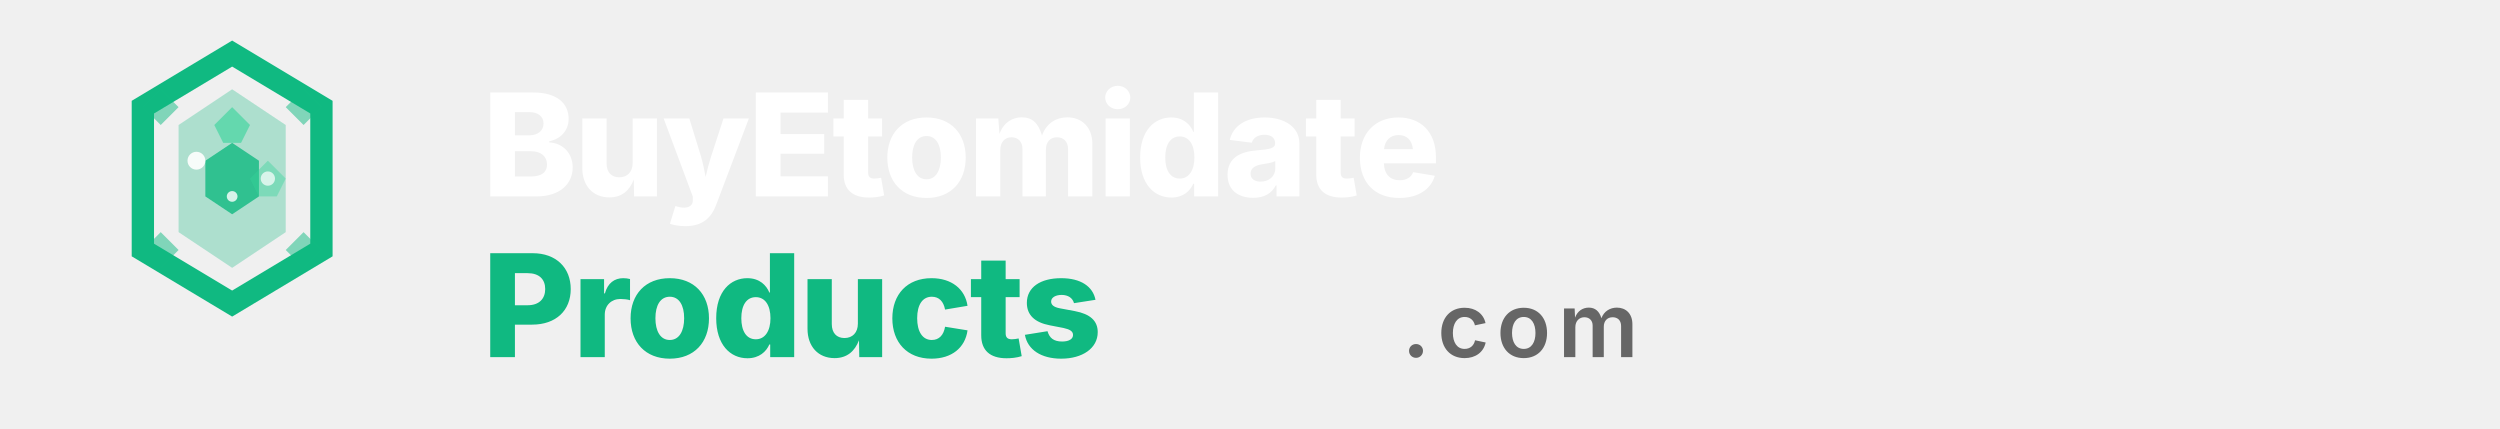
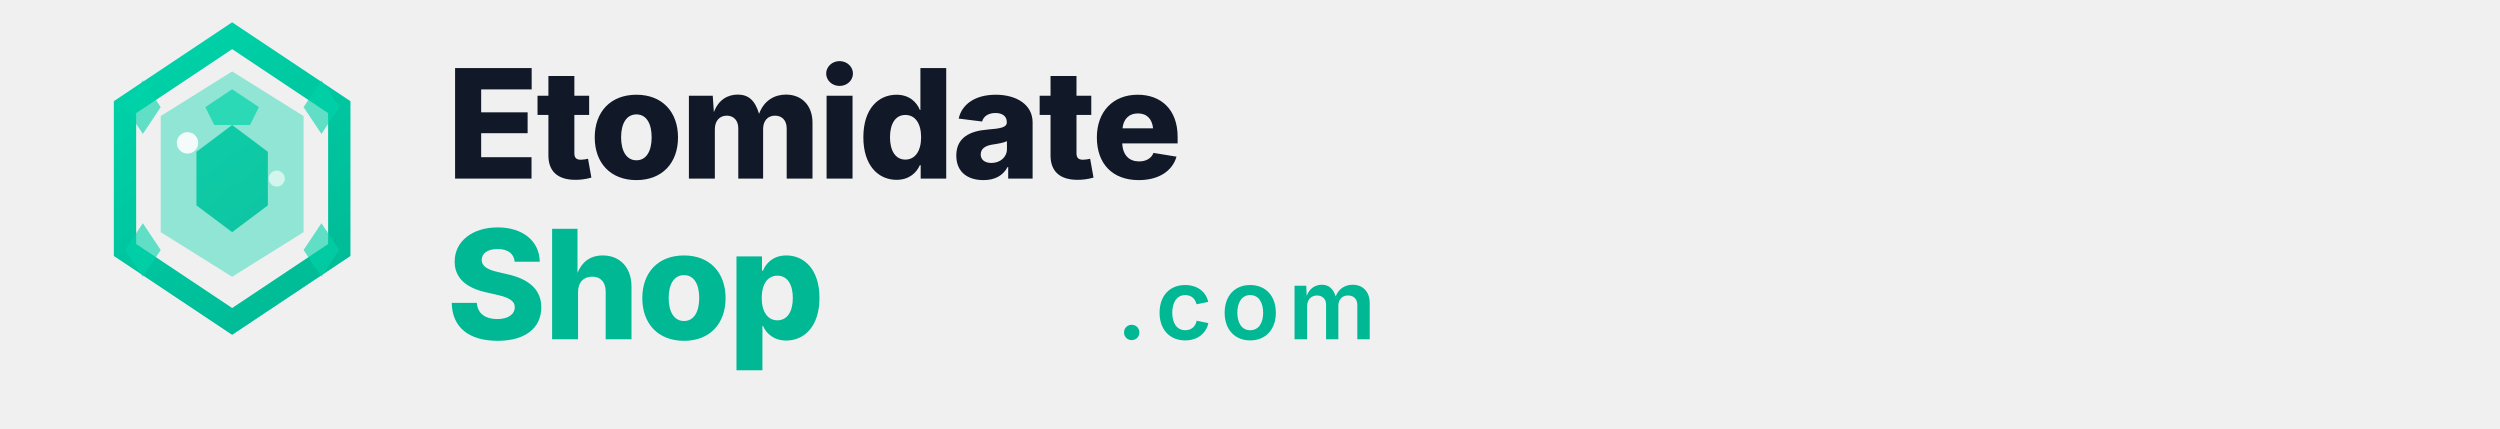
<svg xmlns="http://www.w3.org/2000/svg" viewBox="0 0 280 48" fill="none">
  <g transform="translate(4, 2)">
-     <path d="M22 4L12 10L12 26L22 32L32 26L32 10Z" stroke="#10b981" stroke-width="2.5" fill="none" />
-     <path d="M22 8L16 12L16 24L22 28L28 24L28 12Z" fill="#10b981" opacity="0.3" />
-     <path d="M22 14L19 16L19 20L22 22L25 20L25 16Z" fill="#10b981" opacity="0.8" />
-     <path d="M20 12L22 10L24 12L23 14L21 14Z" fill="#34d399" opacity="0.6" />
-     <path d="M24 18L26 16L28 18L27 20L25 20Z" fill="#34d399" opacity="0.4" />
-     <circle cx="18" cy="16" r="1" fill="#ffffff" opacity="0.9" />
-     <circle cx="26" cy="18" r="0.8" fill="#ffffff" opacity="0.7" />
-     <circle cx="22" cy="20" r="0.6" fill="#ffffff" opacity="0.8" />
-     <path d="M12 10L14 8L16 10L14 12Z" fill="#10b981" opacity="0.5" />
-     <path d="M28 10L30 8L32 10L30 12Z" fill="#10b981" opacity="0.5" />
-     <path d="M12 26L14 28L16 26L14 24Z" fill="#10b981" opacity="0.5" />
-     <path d="M28 26L30 28L32 26L30 24Z" fill="#10b981" opacity="0.5" />
+     <path d="M22 2L34 10L34 26L22 34L10 26L10 10Z" stroke="url(#gradient1)" stroke-width="2.5" fill="none" />
+     <path d="M22 6L30 11L30 24L22 29L14 24L14 11Z" fill="url(#gradient2)" opacity="0.4" />
+     <path d="M22 12L18 15L18 21L22 24L26 21L26 15Z" fill="url(#gradient1)" opacity="0.9" />
+     <path d="M19 10L22 8L25 10L24 12L20 12Z" fill="#00d4aa" opacity="0.7" />
+     <circle cx="17" cy="14" r="1.2" fill="#ffffff" opacity="0.9" />
+     <circle cx="27" cy="18" r="0.9" fill="#ffffff" opacity="0.6" />
+     <path d="M10 10L12 7L14 10L12 13Z" fill="#00d4aa" opacity="0.6" />
+     <path d="M30 10L32 7L34 10L32 13Z" fill="#00d4aa" opacity="0.6" />
+     <path d="M10 26L12 29L14 26L12 23Z" fill="#00d4aa" opacity="0.6" />
+     <path d="M30 26L32 29L34 26L32 23Z" fill="#00d4aa" opacity="0.6" />
+     <defs>
+       <linearGradient id="gradient1" x1="10" y1="2" x2="34" y2="34" gradientUnits="userSpaceOnUse">
+         <stop stop-color="#00d4aa" />
+         <stop offset="1" stop-color="#00b894" />
+       </linearGradient>
+       <linearGradient id="gradient2" x1="14" y1="6" x2="30" y2="29" gradientUnits="userSpaceOnUse">
+         <stop stop-color="#00d4aa" />
+         <stop offset="1" stop-color="#00d4aa" />
+       </linearGradient>
+     </defs>
  </g>
-   <text x="54" y="22" font-family="system-ui, -apple-system, sans-serif" font-size="16" font-weight="800" fill="#ffffff" letter-spacing="-0.02em">BuyEtomidate</text>
-   <text x="54" y="40" font-family="system-ui, -apple-system, sans-serif" font-size="16" font-weight="800" fill="#10b981" letter-spacing="-0.02em">Products</text>
-   <text x="157" y="40" font-family="system-ui, -apple-system, sans-serif" font-size="10" font-weight="600" fill="#666666" letter-spacing="0.08em">.com</text>
+   <text x="50" y="20" font-family="system-ui, -apple-system, sans-serif" font-size="17" font-weight="800" fill="#111827" letter-spacing="-0.02em">Etomidate</text>
+   <text x="50" y="38" font-family="system-ui, -apple-system, sans-serif" font-size="17" font-weight="800" fill="url(#gradient1)" letter-spacing="-0.02em">Shop</text>
+   <text x="125" y="38" font-family="system-ui, -apple-system, sans-serif" font-size="11" font-weight="600" fill="#00b894" letter-spacing="0.08em">.com</text>
</svg>
